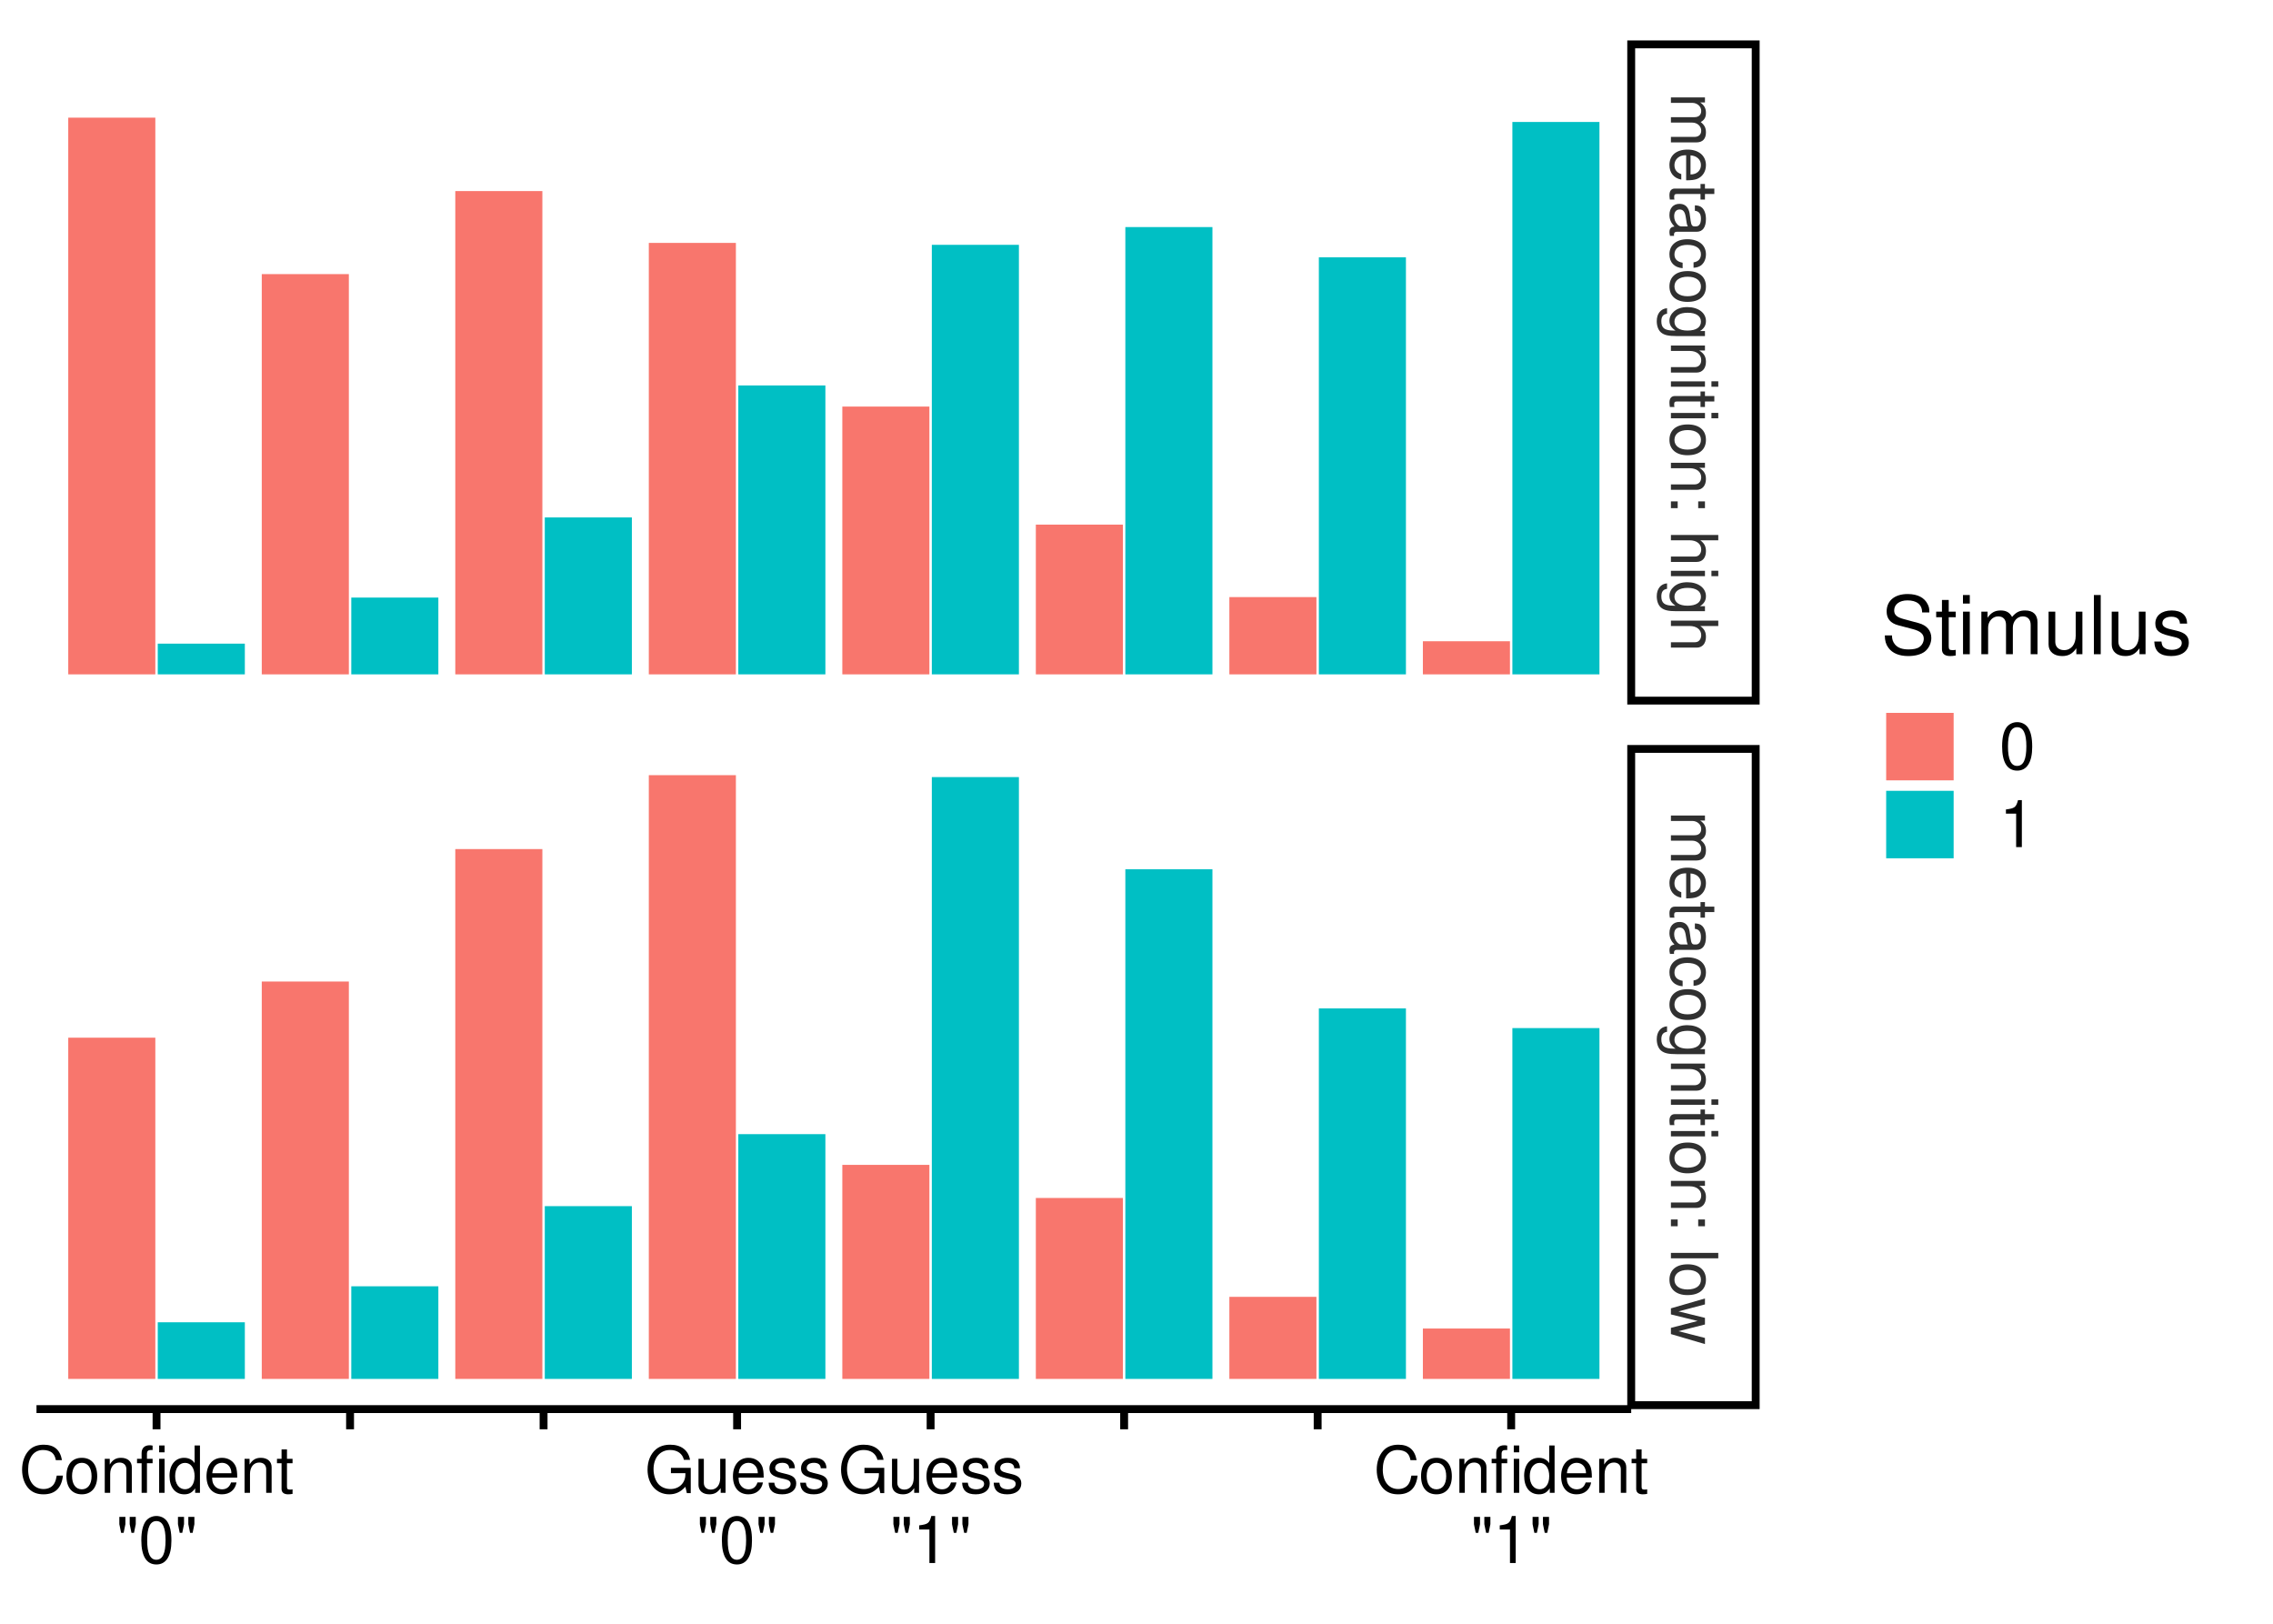
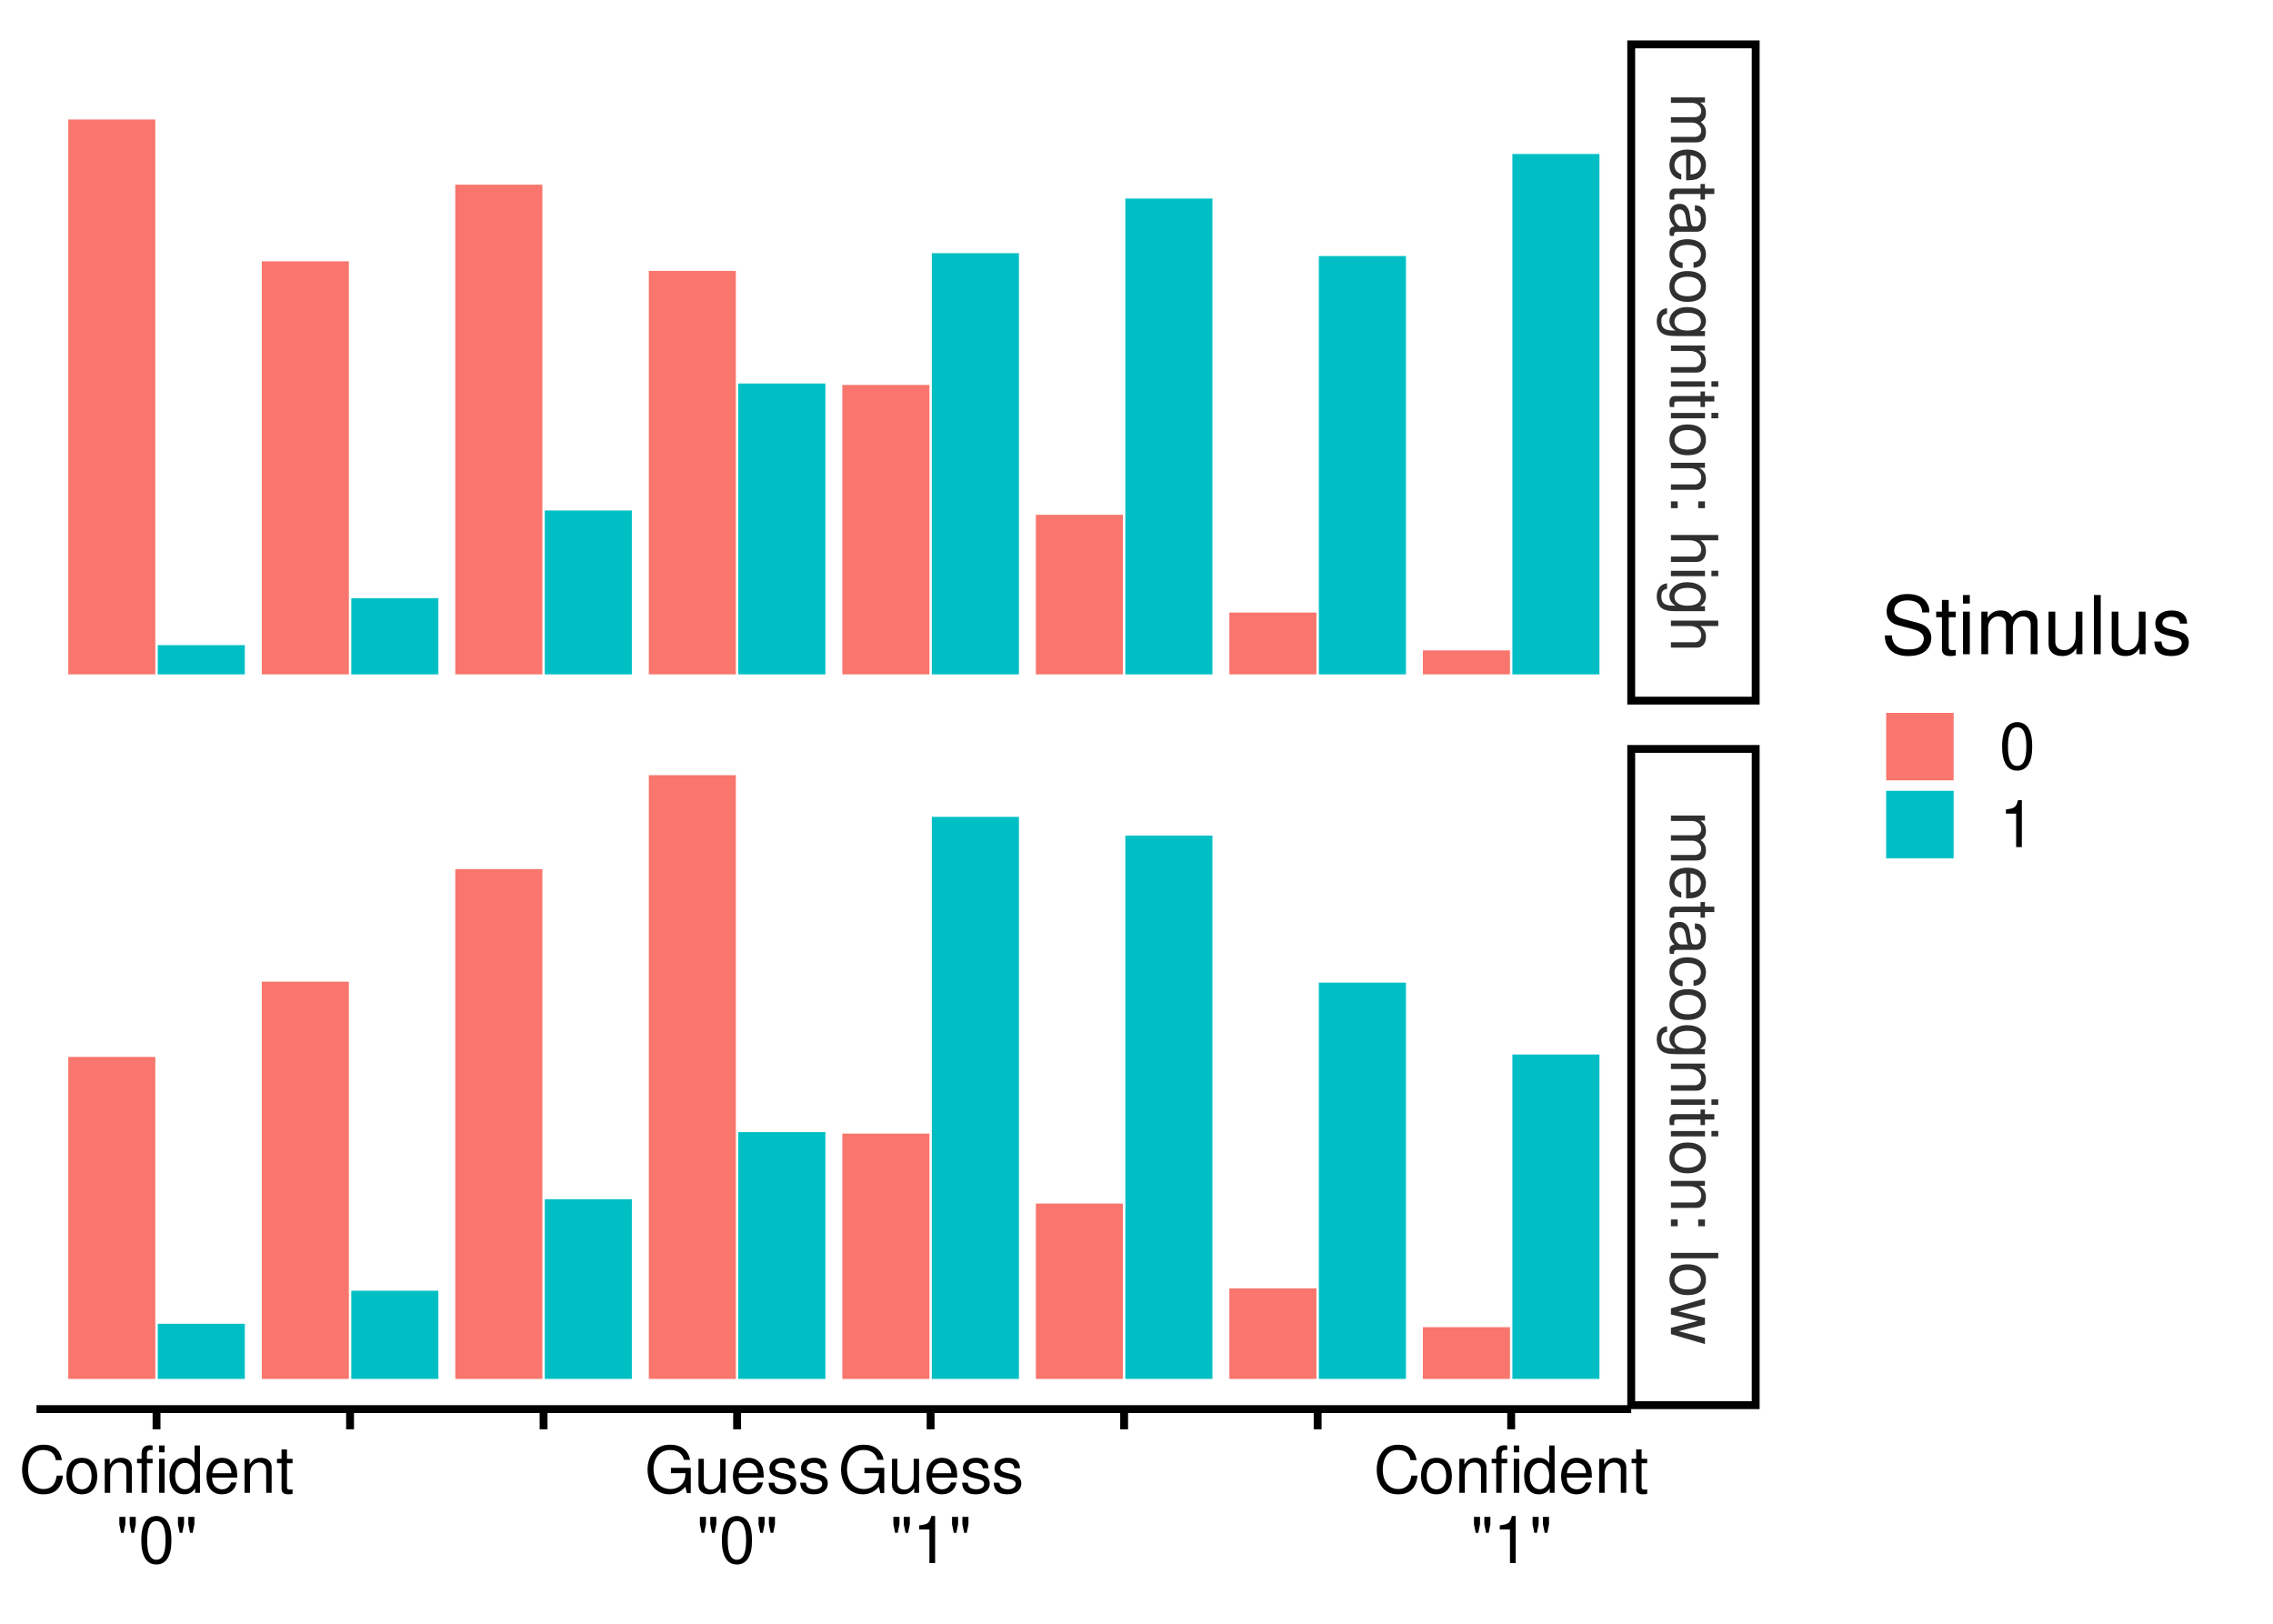
<svg xmlns="http://www.w3.org/2000/svg" xmlns:xlink="http://www.w3.org/1999/xlink" width="504pt" height="360pt" viewBox="0 0 504 360">
  <defs>
    <g>
      <g id="glyph-0-0">
        <path d="M 7.547 1.016 L 0 1.016 L 0 2.219 L 4.734 2.219 C 5.828 2.219 6.719 3.016 6.719 3.984 C 6.719 4.891 6.172 5.391 5.203 5.391 L 0 5.391 L 0 6.594 L 4.734 6.594 C 5.828 6.594 6.719 7.391 6.719 8.375 C 6.719 9.25 6.156 9.766 5.203 9.766 L 0 9.766 L 0 10.984 L 5.656 10.984 C 7.016 10.984 7.766 10.203 7.766 8.781 C 7.766 7.781 7.469 7.172 6.609 6.469 C 7.422 6.016 7.766 5.422 7.766 4.438 C 7.766 3.422 7.391 2.75 6.484 2.125 L 7.547 2.125 Z M 7.547 1.016 " />
      </g>
      <g id="glyph-0-1">
        <path d="M 3.375 7.391 C 4.531 7.391 5.219 7.297 5.781 7.094 C 7.016 6.594 7.766 5.453 7.766 4.031 C 7.766 1.938 6.172 0.578 3.672 0.578 C 1.188 0.578 -0.328 1.875 -0.328 4 C -0.328 5.734 0.641 6.922 2.297 7.234 L 2.297 6.016 C 1.297 5.688 0.781 5.016 0.781 4.047 C 0.781 3.281 1.125 2.641 1.75 2.234 C 2.188 1.938 2.625 1.844 3.375 1.828 Z M 4.344 1.859 C 5.75 1.953 6.656 2.812 6.656 4.016 C 6.656 5.25 5.703 6.094 4.344 6.094 Z M 4.344 1.859 " />
      </g>
      <g id="glyph-0-2">
        <path d="M 7.547 3.656 L 7.547 2.422 L 9.625 2.422 L 9.625 1.219 L 7.547 1.219 L 7.547 0.203 L 6.562 0.203 L 6.562 1.219 L 0.859 1.219 C 0.094 1.219 -0.328 1.75 -0.328 2.672 C -0.328 3 -0.297 3.25 -0.234 3.656 L 0.781 3.656 C 0.734 3.484 0.719 3.328 0.719 3.078 C 0.719 2.562 0.859 2.422 1.391 2.422 L 6.562 2.422 L 6.562 3.656 Z M 7.547 3.656 " />
      </g>
      <g id="glyph-0-3">
        <path d="M 0.703 7.703 C 0.672 7.578 0.672 7.516 0.672 7.453 C 0.672 7.031 0.891 6.797 1.266 6.797 L 5.703 6.797 C 7.047 6.797 7.766 5.812 7.766 3.969 C 7.766 2.859 7.453 1.969 6.891 1.453 C 6.5 1.109 6.062 0.969 5.312 0.938 L 5.312 2.141 C 6.234 2.25 6.656 2.797 6.656 3.922 C 6.656 5.016 6.25 5.609 5.531 5.609 L 5.219 5.609 C 4.703 5.594 4.516 5.328 4.375 4.344 C 4.156 2.656 4.109 2.391 3.922 1.938 C 3.547 1.047 2.875 0.609 1.906 0.609 C 0.531 0.609 -0.328 1.562 -0.328 3.078 C -0.328 4.031 0 4.797 0.781 5.641 C 0 5.734 -0.328 6.109 -0.328 6.891 C -0.328 7.141 -0.297 7.297 -0.203 7.703 Z M 2.375 5.609 C 1.969 5.609 1.734 5.484 1.391 5.125 C 0.953 4.641 0.719 4.047 0.719 3.344 C 0.719 2.406 1.172 1.859 1.938 1.859 C 2.719 1.859 3.125 2.375 3.312 3.672 C 3.484 4.953 3.547 5.203 3.734 5.609 Z M 2.375 5.609 " />
      </g>
      <g id="glyph-0-4">
        <path d="M 5.016 6.781 C 5.75 6.734 6.219 6.562 6.641 6.281 C 7.344 5.766 7.766 4.859 7.766 3.797 C 7.766 1.75 6.156 0.453 3.641 0.453 C 1.203 0.453 -0.328 1.75 -0.328 3.781 C -0.328 5.594 0.75 6.734 2.594 6.875 L 2.594 5.656 C 1.391 5.453 0.781 4.844 0.781 3.812 C 0.781 2.5 1.859 1.703 3.641 1.703 C 5.531 1.703 6.656 2.484 6.656 3.781 C 6.656 4.797 6.062 5.438 5.016 5.578 Z M 5.016 6.781 " />
      </g>
      <g id="glyph-0-5">
        <path d="M 7.766 3.922 C 7.766 1.781 6.25 0.516 3.719 0.516 C 1.172 0.516 -0.328 1.781 -0.328 3.938 C -0.328 6.062 1.188 7.344 3.656 7.344 C 6.281 7.344 7.766 6.109 7.766 3.922 Z M 6.656 3.938 C 6.656 5.281 5.547 6.094 3.672 6.094 C 1.891 6.094 0.781 5.266 0.781 3.938 C 0.781 2.594 1.891 1.766 3.719 1.766 C 5.547 1.766 6.656 2.594 6.656 3.938 Z M 6.656 3.938 " />
      </g>
      <g id="glyph-0-6">
        <path d="M 7.547 5.812 L 6.453 5.812 C 7.359 5.219 7.766 4.547 7.766 3.594 C 7.766 1.766 6.062 0.5 3.641 0.5 C 2.375 0.5 1.453 0.812 0.688 1.453 C 0.031 2.016 -0.328 2.734 -0.328 3.516 C -0.328 4.422 0.078 5.078 1.016 5.703 L 0.641 5.703 C -1.391 5.703 -2.125 5.141 -2.125 3.641 C -2.125 2.625 -1.734 2.094 -0.859 1.969 L -0.859 0.75 C -2.266 0.859 -3.141 1.969 -3.141 3.609 C -3.141 4.719 -2.781 5.641 -2.172 6.141 C -1.469 6.719 -0.531 6.922 1.234 6.922 L 7.547 6.922 Z M 6.656 3.719 C 6.656 4.984 5.594 5.703 3.672 5.703 C 1.844 5.703 0.781 4.969 0.781 3.719 C 0.781 2.484 1.859 1.75 3.719 1.75 C 5.562 1.75 6.656 2.484 6.656 3.719 Z M 6.656 3.719 " />
      </g>
      <g id="glyph-0-7">
        <path d="M 7.547 1.016 L 0 1.016 L 0 2.219 L 4.156 2.219 C 5.703 2.219 6.719 3.031 6.719 4.266 C 6.719 5.219 6.141 5.812 5.234 5.812 L 0 5.812 L 0 7.016 L 5.703 7.016 C 6.953 7.016 7.766 6.078 7.766 4.625 C 7.766 3.5 7.328 2.781 6.281 2.125 L 7.547 2.125 Z M 7.547 1.016 " />
      </g>
      <g id="glyph-0-8">
        <path d="M 7.547 2.156 L 7.547 0.969 L 0 0.969 L 0 2.156 Z M 10.5 2.156 L 10.5 0.953 L 8.984 0.953 L 8.984 2.156 Z M 10.5 2.156 " />
      </g>
      <g id="glyph-0-9">
        <path d="M 1.5 3.078 L 1.5 1.578 L 0 1.578 L 0 3.078 Z M 7.547 3.078 L 7.547 1.578 L 6.047 1.578 L 6.047 3.078 Z M 7.547 3.078 " />
      </g>
      <g id="glyph-0-10">
</g>
      <g id="glyph-0-11">
        <path d="M 10.5 1.016 L 0 1.016 L 0 2.203 L 4.156 2.203 C 5.703 2.203 6.719 3.016 6.719 4.25 C 6.719 4.656 6.594 5.031 6.375 5.312 C 6.125 5.656 5.766 5.812 5.234 5.812 L 0 5.812 L 0 7 L 5.703 7 C 6.969 7 7.766 6.094 7.766 4.625 C 7.766 3.562 7.438 2.906 6.516 2.203 L 10.5 2.203 Z M 10.5 1.016 " />
      </g>
      <g id="glyph-0-12">
        <path d="M 10.5 2.188 L 10.5 0.984 L 0 0.984 L 0 2.188 Z M 10.5 2.188 " />
      </g>
      <g id="glyph-0-13">
        <path d="M 0 7.984 L 7.547 10.203 L 7.547 8.844 L 1.672 7.344 L 7.547 5.859 L 7.547 4.391 L 1.672 2.953 L 7.547 1.406 L 7.547 0.094 L 0 2.281 L 0 3.625 L 5.922 5.078 L 0 6.609 Z M 0 7.984 " />
      </g>
      <g id="glyph-1-0">
        <path d="M 9.531 -7.25 C 9.125 -9.547 7.797 -10.672 5.484 -10.672 C 4.078 -10.672 2.938 -10.234 2.156 -9.359 C 1.203 -8.328 0.688 -6.828 0.688 -5.125 C 0.688 -3.406 1.219 -1.922 2.203 -0.891 C 3.031 -0.062 4.062 0.328 5.438 0.328 C 8 0.328 9.438 -1.047 9.75 -3.828 L 8.375 -3.828 C 8.25 -3.109 8.109 -2.625 7.891 -2.203 C 7.469 -1.344 6.562 -0.844 5.453 -0.844 C 3.359 -0.844 2.031 -2.516 2.031 -5.141 C 2.031 -7.844 3.281 -9.5 5.328 -9.5 C 6.188 -9.5 6.969 -9.25 7.406 -8.828 C 7.797 -8.469 8.016 -8.031 8.172 -7.25 Z M 9.531 -7.25 " />
      </g>
      <g id="glyph-1-1">
        <path d="M 3.922 -7.766 C 1.781 -7.766 0.516 -6.25 0.516 -3.719 C 0.516 -1.172 1.781 0.328 3.938 0.328 C 6.062 0.328 7.344 -1.188 7.344 -3.656 C 7.344 -6.281 6.109 -7.766 3.922 -7.766 Z M 3.938 -6.656 C 5.281 -6.656 6.094 -5.547 6.094 -3.672 C 6.094 -1.891 5.266 -0.781 3.938 -0.781 C 2.594 -0.781 1.766 -1.891 1.766 -3.719 C 1.766 -5.547 2.594 -6.656 3.938 -6.656 Z M 3.938 -6.656 " />
      </g>
      <g id="glyph-1-2">
        <path d="M 1.016 -7.547 L 1.016 0 L 2.219 0 L 2.219 -4.156 C 2.219 -5.703 3.031 -6.719 4.266 -6.719 C 5.219 -6.719 5.812 -6.141 5.812 -5.234 L 5.812 0 L 7.016 0 L 7.016 -5.703 C 7.016 -6.953 6.078 -7.766 4.625 -7.766 C 3.5 -7.766 2.781 -7.328 2.125 -6.281 L 2.125 -7.547 Z M 1.016 -7.547 " />
      </g>
      <g id="glyph-1-3">
        <path d="M 3.625 -7.547 L 2.375 -7.547 L 2.375 -8.734 C 2.375 -9.234 2.656 -9.5 3.219 -9.5 C 3.312 -9.5 3.359 -9.5 3.625 -9.484 L 3.625 -10.469 C 3.359 -10.531 3.203 -10.547 2.953 -10.547 C 1.844 -10.547 1.188 -9.906 1.188 -8.828 L 1.188 -7.547 L 0.172 -7.547 L 0.172 -6.562 L 1.188 -6.562 L 1.188 0 L 2.375 0 L 2.375 -6.562 L 3.625 -6.562 Z M 6.281 -7.547 L 5.078 -7.547 L 5.078 0 L 6.281 0 Z M 6.281 -10.5 L 5.078 -10.5 L 5.078 -8.984 L 6.281 -8.984 Z M 6.281 -10.5 " />
      </g>
      <g id="glyph-1-4">
        <path d="M 7.125 -10.5 L 5.938 -10.5 L 5.938 -6.594 C 5.438 -7.359 4.625 -7.766 3.609 -7.766 C 1.656 -7.766 0.375 -6.188 0.375 -3.781 C 0.375 -1.234 1.609 0.328 3.656 0.328 C 4.703 0.328 5.422 -0.062 6.062 -1 L 6.062 0 L 7.125 0 Z M 3.812 -6.641 C 5.109 -6.641 5.938 -5.5 5.938 -3.688 C 5.938 -1.938 5.094 -0.797 3.828 -0.797 C 2.5 -0.797 1.625 -1.953 1.625 -3.719 C 1.625 -5.469 2.5 -6.641 3.812 -6.641 Z M 3.812 -6.641 " />
      </g>
      <g id="glyph-1-5">
        <path d="M 7.391 -3.375 C 7.391 -4.531 7.297 -5.219 7.094 -5.781 C 6.594 -7.016 5.453 -7.766 4.031 -7.766 C 1.938 -7.766 0.578 -6.172 0.578 -3.672 C 0.578 -1.188 1.875 0.328 4 0.328 C 5.734 0.328 6.922 -0.641 7.234 -2.297 L 6.016 -2.297 C 5.688 -1.297 5.016 -0.781 4.047 -0.781 C 3.281 -0.781 2.641 -1.125 2.234 -1.75 C 1.938 -2.188 1.844 -2.625 1.828 -3.375 Z M 1.859 -4.344 C 1.953 -5.75 2.812 -6.656 4.016 -6.656 C 5.25 -6.656 6.094 -5.703 6.094 -4.344 Z M 1.859 -4.344 " />
      </g>
      <g id="glyph-1-6">
        <path d="M 3.656 -7.547 L 2.422 -7.547 L 2.422 -9.625 L 1.219 -9.625 L 1.219 -7.547 L 0.203 -7.547 L 0.203 -6.562 L 1.219 -6.562 L 1.219 -0.859 C 1.219 -0.094 1.75 0.328 2.672 0.328 C 3 0.328 3.25 0.297 3.656 0.234 L 3.656 -0.781 C 3.484 -0.734 3.328 -0.719 3.078 -0.719 C 2.562 -0.719 2.422 -0.859 2.422 -1.391 L 2.422 -6.562 L 3.656 -6.562 Z M 3.656 -7.547 " />
      </g>
      <g id="glyph-1-7">
        <path d="M 0.75 -10.219 L 0.75 -8.609 L 1.141 -6.688 L 1.703 -6.688 L 2.094 -8.609 L 2.094 -10.219 Z M 3.047 -10.219 L 3.047 -8.609 L 3.438 -6.688 L 4 -6.688 L 4.391 -8.609 L 4.391 -10.219 Z M 3.047 -10.219 " />
      </g>
      <g id="glyph-1-8">
        <path d="M 3.969 -10.422 C 3.016 -10.422 2.141 -9.984 1.609 -9.281 C 0.953 -8.359 0.625 -6.969 0.625 -5.047 C 0.625 -1.531 1.766 0.328 3.969 0.328 C 6.125 0.328 7.297 -1.531 7.297 -4.953 C 7.297 -6.969 6.984 -8.328 6.312 -9.281 C 5.781 -10 4.922 -10.422 3.969 -10.422 Z M 3.969 -9.297 C 5.328 -9.297 6 -7.891 6 -5.078 C 6 -2.109 5.344 -0.719 3.938 -0.719 C 2.594 -0.719 1.922 -2.156 1.922 -5.031 C 1.922 -7.891 2.594 -9.297 3.969 -9.297 Z M 3.969 -9.297 " />
      </g>
      <g id="glyph-1-9">
        <path d="M 10.219 -5.547 L 5.828 -5.547 L 5.828 -4.359 L 9.031 -4.359 L 9.031 -4.078 C 9.031 -2.203 7.656 -0.844 5.734 -0.844 C 4.672 -0.844 3.703 -1.234 3.078 -1.922 C 2.391 -2.672 1.969 -3.922 1.969 -5.219 C 1.969 -7.797 3.438 -9.5 5.656 -9.5 C 7.266 -9.5 8.406 -8.672 8.703 -7.312 L 10.062 -7.312 C 9.703 -9.453 8.078 -10.672 5.672 -10.672 C 4.391 -10.672 3.359 -10.344 2.531 -9.672 C 1.312 -8.656 0.641 -7.031 0.641 -5.141 C 0.641 -1.922 2.609 0.328 5.453 0.328 C 6.875 0.328 8 -0.203 9.031 -1.344 L 9.359 0.062 L 10.219 0.062 Z M 10.219 -5.547 " />
      </g>
      <g id="glyph-1-10">
        <path d="M 6.938 0 L 6.938 -7.547 L 5.75 -7.547 L 5.75 -3.266 C 5.75 -1.734 4.938 -0.719 3.688 -0.719 C 2.734 -0.719 2.125 -1.297 2.125 -2.203 L 2.125 -7.547 L 0.938 -7.547 L 0.938 -1.734 C 0.938 -0.469 1.875 0.328 3.344 0.328 C 4.453 0.328 5.156 -0.062 5.859 -1.047 L 5.859 0 Z M 6.938 0 " />
      </g>
      <g id="glyph-1-11">
        <path d="M 6.312 -5.453 C 6.297 -6.922 5.312 -7.766 3.578 -7.766 C 1.812 -7.766 0.672 -6.859 0.672 -5.453 C 0.672 -4.281 1.281 -3.719 3.062 -3.281 L 4.188 -3.016 C 5.031 -2.812 5.359 -2.5 5.359 -1.969 C 5.359 -1.25 4.656 -0.781 3.594 -0.781 C 2.953 -0.781 2.406 -0.969 2.109 -1.281 C 1.922 -1.5 1.828 -1.719 1.75 -2.25 L 0.484 -2.25 C 0.547 -0.5 1.531 0.328 3.5 0.328 C 5.406 0.328 6.609 -0.609 6.609 -2.062 C 6.609 -3.188 5.984 -3.797 4.484 -4.156 L 3.328 -4.438 C 2.344 -4.672 1.938 -4.984 1.938 -5.516 C 1.938 -6.219 2.547 -6.656 3.531 -6.656 C 4.5 -6.656 5.016 -6.234 5.047 -5.453 Z M 6.312 -5.453 " />
      </g>
      <g id="glyph-1-12">
        <path d="M 3.734 -7.422 L 3.734 0 L 5 0 L 5 -10.422 L 4.156 -10.422 C 3.719 -8.812 3.422 -8.594 1.469 -8.344 L 1.469 -7.422 Z M 3.734 -7.422 " />
      </g>
      <g id="glyph-2-0">
        <path d="M 10.734 -9.266 C 10.734 -10.172 10.672 -10.422 10.391 -11.031 C 9.672 -12.547 8.141 -13.344 5.922 -13.344 C 3.047 -13.344 1.266 -11.859 1.266 -9.484 C 1.266 -7.891 2.109 -6.875 3.828 -6.422 L 7.094 -5.562 C 8.766 -5.125 9.5 -4.469 9.5 -3.438 C 9.5 -2.734 9.125 -2.016 8.562 -1.625 C 8.047 -1.234 7.219 -1.062 6.156 -1.062 C 4.719 -1.062 3.766 -1.406 3.125 -2.156 C 2.641 -2.734 2.438 -3.359 2.453 -4.172 L 0.859 -4.172 C 0.875 -2.969 1.109 -2.172 1.641 -1.453 C 2.531 -0.219 4.047 0.406 6.047 0.406 C 7.609 0.406 8.891 0.047 9.734 -0.594 C 10.625 -1.297 11.172 -2.469 11.172 -3.594 C 11.172 -5.219 10.172 -6.406 8.391 -6.891 L 5.094 -7.781 C 3.516 -8.203 2.938 -8.719 2.938 -9.719 C 2.938 -11.047 4.109 -11.938 5.875 -11.938 C 7.953 -11.938 9.125 -11 9.141 -9.266 Z M 10.734 -9.266 " />
      </g>
      <g id="glyph-2-1">
        <path d="M 4.578 -9.438 L 3.031 -9.438 L 3.031 -12.031 L 1.531 -12.031 L 1.531 -9.438 L 0.25 -9.438 L 0.25 -8.203 L 1.531 -8.203 L 1.531 -1.078 C 1.531 -0.109 2.172 0.406 3.344 0.406 C 3.75 0.406 4.062 0.375 4.578 0.281 L 4.578 -0.969 C 4.359 -0.922 4.156 -0.906 3.859 -0.906 C 3.203 -0.906 3.031 -1.078 3.031 -1.75 L 3.031 -8.203 L 4.578 -8.203 Z M 4.578 -9.438 " />
      </g>
      <g id="glyph-2-2">
        <path d="M 2.703 -9.438 L 1.203 -9.438 L 1.203 0 L 2.703 0 Z M 2.703 -13.125 L 1.188 -13.125 L 1.188 -11.234 L 2.703 -11.234 Z M 2.703 -13.125 " />
      </g>
      <g id="glyph-2-3">
        <path d="M 1.266 -9.438 L 1.266 0 L 2.766 0 L 2.766 -5.922 C 2.766 -7.297 3.766 -8.391 4.984 -8.391 C 6.109 -8.391 6.734 -7.703 6.734 -6.5 L 6.734 0 L 8.25 0 L 8.25 -5.922 C 8.25 -7.297 9.234 -8.391 10.453 -8.391 C 11.562 -8.391 12.203 -7.688 12.203 -6.5 L 12.203 0 L 13.719 0 L 13.719 -7.078 C 13.719 -8.766 12.75 -9.703 10.984 -9.703 C 9.719 -9.703 8.969 -9.328 8.078 -8.266 C 7.531 -9.266 6.766 -9.703 5.547 -9.703 C 4.281 -9.703 3.438 -9.234 2.641 -8.094 L 2.641 -9.438 Z M 1.266 -9.438 " />
      </g>
      <g id="glyph-2-4">
        <path d="M 8.672 0 L 8.672 -9.438 L 7.188 -9.438 L 7.188 -4.094 C 7.188 -2.156 6.172 -0.906 4.609 -0.906 C 3.422 -0.906 2.656 -1.625 2.656 -2.75 L 2.656 -9.438 L 1.172 -9.438 L 1.172 -2.156 C 1.172 -0.594 2.344 0.406 4.172 0.406 C 5.562 0.406 6.438 -0.078 7.328 -1.312 L 7.328 0 Z M 8.672 0 " />
      </g>
      <g id="glyph-2-5">
        <path d="M 2.734 -13.125 L 1.219 -13.125 L 1.219 0 L 2.734 0 Z M 2.734 -13.125 " />
      </g>
      <g id="glyph-2-6">
        <path d="M 7.891 -6.797 C 7.859 -8.656 6.641 -9.703 4.469 -9.703 C 2.266 -9.703 0.844 -8.562 0.844 -6.828 C 0.844 -5.344 1.609 -4.641 3.828 -4.109 L 5.234 -3.766 C 6.281 -3.516 6.703 -3.125 6.703 -2.469 C 6.703 -1.562 5.812 -0.969 4.5 -0.969 C 3.688 -0.969 3 -1.203 2.625 -1.609 C 2.391 -1.875 2.281 -2.141 2.203 -2.812 L 0.609 -2.812 C 0.688 -0.625 1.906 0.406 4.375 0.406 C 6.75 0.406 8.266 -0.75 8.266 -2.578 C 8.266 -3.984 7.469 -4.75 5.594 -5.203 L 4.156 -5.547 C 2.938 -5.828 2.406 -6.234 2.406 -6.891 C 2.406 -7.781 3.188 -8.312 4.406 -8.312 C 5.609 -8.312 6.266 -7.797 6.297 -6.797 Z M 7.891 -6.797 " />
      </g>
    </g>
    <clipPath id="clip-0">
      <path clip-rule="nonzero" d="M 360.82 8.965 L 390.168 8.965 L 390.168 156.203 L 360.82 156.203 Z M 360.82 8.965 " />
    </clipPath>
    <clipPath id="clip-1">
      <path clip-rule="nonzero" d="M 360.82 165.172 L 390.168 165.172 L 390.168 312.41 L 360.82 312.41 Z M 360.82 165.172 " />
    </clipPath>
  </defs>
-   <path fill-rule="nonzero" fill="rgb(97.255%, 46.275%, 42.745%)" fill-opacity="1" d="M 15.133 149.512 L 34.441 149.512 L 34.441 26.086 L 15.133 26.086 Z M 15.133 149.512 " />
-   <path fill-rule="nonzero" fill="rgb(97.255%, 46.275%, 42.745%)" fill-opacity="1" d="M 58.043 149.512 L 77.352 149.512 L 77.352 60.773 L 58.043 60.773 Z M 58.043 149.512 " />
-   <path fill-rule="nonzero" fill="rgb(97.255%, 46.275%, 42.745%)" fill-opacity="1" d="M 100.953 149.512 L 120.262 149.512 L 120.262 42.363 L 100.953 42.363 Z M 100.953 149.512 " />
-   <path fill-rule="nonzero" fill="rgb(97.255%, 46.275%, 42.745%)" fill-opacity="1" d="M 143.863 149.512 L 163.172 149.512 L 163.172 53.855 L 143.863 53.855 Z M 143.863 149.512 " />
-   <path fill-rule="nonzero" fill="rgb(97.255%, 46.275%, 42.745%)" fill-opacity="1" d="M 186.77 149.512 L 206.078 149.512 L 206.078 90.141 L 186.77 90.141 Z M 186.77 149.512 " />
-   <path fill-rule="nonzero" fill="rgb(97.255%, 46.275%, 42.745%)" fill-opacity="1" d="M 229.68 149.512 L 248.988 149.512 L 248.988 116.312 L 229.68 116.312 Z M 229.68 149.512 " />
-   <path fill-rule="nonzero" fill="rgb(97.255%, 46.275%, 42.745%)" fill-opacity="1" d="M 272.59 149.512 L 291.898 149.512 L 291.898 132.383 L 272.59 132.383 Z M 272.59 149.512 " />
-   <path fill-rule="nonzero" fill="rgb(97.255%, 46.275%, 42.745%)" fill-opacity="1" d="M 315.5 149.512 L 334.809 149.512 L 334.809 142.172 L 315.5 142.172 Z M 315.5 149.512 " />
-   <path fill-rule="nonzero" fill="rgb(0%, 74.902%, 76.863%)" fill-opacity="1" d="M 34.98 149.512 L 54.289 149.512 L 54.289 142.703 L 34.98 142.703 Z M 34.98 149.512 " />
-   <path fill-rule="nonzero" fill="rgb(0%, 74.902%, 76.863%)" fill-opacity="1" d="M 77.891 149.512 L 97.199 149.512 L 97.199 132.488 L 77.891 132.488 Z M 77.891 149.512 " />
-   <path fill-rule="nonzero" fill="rgb(0%, 74.902%, 76.863%)" fill-opacity="1" d="M 120.797 149.512 L 140.105 149.512 L 140.105 114.719 L 120.797 114.719 Z M 120.797 149.512 " />
-   <path fill-rule="nonzero" fill="rgb(0%, 74.902%, 76.863%)" fill-opacity="1" d="M 163.707 149.512 L 183.016 149.512 L 183.016 85.457 L 163.707 85.457 Z M 163.707 149.512 " />
-   <path fill-rule="nonzero" fill="rgb(0%, 74.902%, 76.863%)" fill-opacity="1" d="M 206.617 149.512 L 225.926 149.512 L 225.926 54.281 L 206.617 54.281 Z M 206.617 149.512 " />
-   <path fill-rule="nonzero" fill="rgb(0%, 74.902%, 76.863%)" fill-opacity="1" d="M 249.527 149.512 L 268.836 149.512 L 268.836 50.344 L 249.527 50.344 Z M 249.527 149.512 " />
-   <path fill-rule="nonzero" fill="rgb(0%, 74.902%, 76.863%)" fill-opacity="1" d="M 292.434 149.512 L 311.742 149.512 L 311.742 57.047 L 292.434 57.047 Z M 292.434 149.512 " />
-   <path fill-rule="nonzero" fill="rgb(0%, 74.902%, 76.863%)" fill-opacity="1" d="M 335.344 149.512 L 354.652 149.512 L 354.652 27.043 L 335.344 27.043 Z M 335.344 149.512 " />
-   <path fill-rule="nonzero" fill="rgb(97.255%, 46.275%, 42.745%)" fill-opacity="1" d="M 15.133 305.719 L 34.441 305.719 L 34.441 230.066 L 15.133 230.066 Z M 15.133 305.719 " />
-   <path fill-rule="nonzero" fill="rgb(97.255%, 46.275%, 42.745%)" fill-opacity="1" d="M 58.043 305.719 L 77.352 305.719 L 77.352 217.617 L 58.043 217.617 Z M 58.043 305.719 " />
-   <path fill-rule="nonzero" fill="rgb(97.255%, 46.275%, 42.745%)" fill-opacity="1" d="M 100.953 305.719 L 120.262 305.719 L 120.262 188.25 L 100.953 188.25 Z M 100.953 305.719 " />
+   <path fill-rule="nonzero" fill="rgb(97.255%, 46.275%, 42.745%)" fill-opacity="1" d="M 15.133 149.512 L 34.441 149.512 L 34.441 26.492 L 15.133 26.492 Z M 15.133 149.512 " />
+   <path fill-rule="nonzero" fill="rgb(97.255%, 46.275%, 42.745%)" fill-opacity="1" d="M 58.043 149.512 L 77.352 149.512 L 77.352 57.938 L 58.043 57.938 Z M 58.043 149.512 " />
+   <path fill-rule="nonzero" fill="rgb(97.255%, 46.275%, 42.745%)" fill-opacity="1" d="M 100.953 149.512 L 120.262 149.512 L 120.262 40.941 L 100.953 40.941 Z M 100.953 149.512 " />
+   <path fill-rule="nonzero" fill="rgb(97.255%, 46.275%, 42.745%)" fill-opacity="1" d="M 143.863 149.512 L 163.172 149.512 L 163.172 60.062 L 143.863 60.062 Z M 143.863 149.512 " />
+   <path fill-rule="nonzero" fill="rgb(97.255%, 46.275%, 42.745%)" fill-opacity="1" d="M 186.77 149.512 L 206.078 149.512 L 206.078 85.348 L 186.77 85.348 Z M 186.77 149.512 " />
+   <path fill-rule="nonzero" fill="rgb(97.255%, 46.275%, 42.745%)" fill-opacity="1" d="M 229.68 149.512 L 248.988 149.512 L 248.988 114.137 L 229.68 114.137 Z M 229.68 149.512 " />
+   <path fill-rule="nonzero" fill="rgb(97.255%, 46.275%, 42.745%)" fill-opacity="1" d="M 272.59 149.512 L 291.898 149.512 L 291.898 135.809 L 272.59 135.809 Z M 272.59 149.512 " />
+   <path fill-rule="nonzero" fill="rgb(97.255%, 46.275%, 42.745%)" fill-opacity="1" d="M 315.5 149.512 L 334.809 149.512 L 334.809 144.199 L 315.5 144.199 Z M 315.5 149.512 " />
+   <path fill-rule="nonzero" fill="rgb(0%, 74.902%, 76.863%)" fill-opacity="1" d="M 34.98 149.512 L 54.289 149.512 L 54.289 143.031 L 34.98 143.031 Z M 34.98 149.512 " />
+   <path fill-rule="nonzero" fill="rgb(0%, 74.902%, 76.863%)" fill-opacity="1" d="M 77.891 149.512 L 97.199 149.512 L 97.199 132.621 L 77.891 132.621 Z M 77.891 149.512 " />
+   <path fill-rule="nonzero" fill="rgb(0%, 74.902%, 76.863%)" fill-opacity="1" d="M 120.797 149.512 L 140.105 149.512 L 140.105 113.18 L 120.797 113.18 Z M 120.797 149.512 " />
+   <path fill-rule="nonzero" fill="rgb(0%, 74.902%, 76.863%)" fill-opacity="1" d="M 163.707 149.512 L 183.016 149.512 L 183.016 85.027 L 163.707 85.027 Z M 163.707 149.512 " />
+   <path fill-rule="nonzero" fill="rgb(0%, 74.902%, 76.863%)" fill-opacity="1" d="M 206.617 149.512 L 225.926 149.512 L 225.926 56.133 L 206.617 56.133 Z M 206.617 149.512 " />
+   <path fill-rule="nonzero" fill="rgb(0%, 74.902%, 76.863%)" fill-opacity="1" d="M 249.527 149.512 L 268.836 149.512 L 268.836 44.023 L 249.527 44.023 Z M 249.527 149.512 " />
+   <path fill-rule="nonzero" fill="rgb(0%, 74.902%, 76.863%)" fill-opacity="1" d="M 292.434 149.512 L 311.742 149.512 L 311.742 56.77 L 292.434 56.77 Z M 292.434 149.512 " />
+   <path fill-rule="nonzero" fill="rgb(0%, 74.902%, 76.863%)" fill-opacity="1" d="M 335.344 149.512 L 354.652 149.512 L 354.652 34.141 L 335.344 34.141 Z M 335.344 149.512 " />
+   <path fill-rule="nonzero" fill="rgb(97.255%, 46.275%, 42.745%)" fill-opacity="1" d="M 15.133 305.719 L 34.441 305.719 L 34.441 234.328 L 15.133 234.328 Z M 15.133 305.719 " />
+   <path fill-rule="nonzero" fill="rgb(97.255%, 46.275%, 42.745%)" fill-opacity="1" d="M 58.043 305.719 L 77.352 305.719 L 77.352 217.652 L 58.043 217.652 Z M 58.043 305.719 " />
+   <path fill-rule="nonzero" fill="rgb(97.255%, 46.275%, 42.745%)" fill-opacity="1" d="M 100.953 305.719 L 120.262 305.719 L 120.262 192.688 L 100.953 192.688 Z M 100.953 305.719 " />
  <path fill-rule="nonzero" fill="rgb(97.255%, 46.275%, 42.745%)" fill-opacity="1" d="M 143.863 305.719 L 163.172 305.719 L 163.172 171.863 L 143.863 171.863 Z M 143.863 305.719 " />
-   <path fill-rule="nonzero" fill="rgb(97.255%, 46.275%, 42.745%)" fill-opacity="1" d="M 186.77 305.719 L 206.078 305.719 L 206.078 258.262 L 186.77 258.262 Z M 186.77 305.719 " />
-   <path fill-rule="nonzero" fill="rgb(97.255%, 46.275%, 42.745%)" fill-opacity="1" d="M 229.68 305.719 L 248.988 305.719 L 248.988 265.605 L 229.68 265.605 Z M 229.68 305.719 " />
-   <path fill-rule="nonzero" fill="rgb(97.255%, 46.275%, 42.745%)" fill-opacity="1" d="M 272.59 305.719 L 291.898 305.719 L 291.898 287.523 L 272.59 287.523 Z M 272.59 305.719 " />
-   <path fill-rule="nonzero" fill="rgb(97.255%, 46.275%, 42.745%)" fill-opacity="1" d="M 315.5 305.719 L 334.809 305.719 L 334.809 294.547 L 315.5 294.547 Z M 315.5 305.719 " />
-   <path fill-rule="nonzero" fill="rgb(0%, 74.902%, 76.863%)" fill-opacity="1" d="M 34.98 305.719 L 54.289 305.719 L 54.289 293.164 L 34.98 293.164 Z M 34.98 305.719 " />
-   <path fill-rule="nonzero" fill="rgb(0%, 74.902%, 76.863%)" fill-opacity="1" d="M 77.891 305.719 L 97.199 305.719 L 97.199 285.184 L 77.891 285.184 Z M 77.891 305.719 " />
-   <path fill-rule="nonzero" fill="rgb(0%, 74.902%, 76.863%)" fill-opacity="1" d="M 120.797 305.719 L 140.105 305.719 L 140.105 267.414 L 120.797 267.414 Z M 120.797 305.719 " />
-   <path fill-rule="nonzero" fill="rgb(0%, 74.902%, 76.863%)" fill-opacity="1" d="M 163.707 305.719 L 183.016 305.719 L 183.016 251.453 L 163.707 251.453 Z M 163.707 305.719 " />
-   <path fill-rule="nonzero" fill="rgb(0%, 74.902%, 76.863%)" fill-opacity="1" d="M 206.617 305.719 L 225.926 305.719 L 225.926 172.289 L 206.617 172.289 Z M 206.617 305.719 " />
-   <path fill-rule="nonzero" fill="rgb(0%, 74.902%, 76.863%)" fill-opacity="1" d="M 249.527 305.719 L 268.836 305.719 L 268.836 192.719 L 249.527 192.719 Z M 249.527 305.719 " />
-   <path fill-rule="nonzero" fill="rgb(0%, 74.902%, 76.863%)" fill-opacity="1" d="M 292.434 305.719 L 311.742 305.719 L 311.742 223.574 L 292.434 223.574 Z M 292.434 305.719 " />
-   <path fill-rule="nonzero" fill="rgb(0%, 74.902%, 76.863%)" fill-opacity="1" d="M 335.344 305.719 L 354.652 305.719 L 354.652 227.938 L 335.344 227.938 Z M 335.344 305.719 " />
+   <path fill-rule="nonzero" fill="rgb(97.255%, 46.275%, 42.745%)" fill-opacity="1" d="M 186.77 305.719 L 206.078 305.719 L 206.078 251.328 L 186.77 251.328 Z M 186.77 305.719 " />
+   <path fill-rule="nonzero" fill="rgb(97.255%, 46.275%, 42.745%)" fill-opacity="1" d="M 229.68 305.719 L 248.988 305.719 L 248.988 266.836 L 229.68 266.836 Z M 229.68 305.719 " />
+   <path fill-rule="nonzero" fill="rgb(97.255%, 46.275%, 42.745%)" fill-opacity="1" d="M 272.59 305.719 L 291.898 305.719 L 291.898 285.641 L 272.59 285.641 Z M 272.59 305.719 " />
+   <path fill-rule="nonzero" fill="rgb(97.255%, 46.275%, 42.745%)" fill-opacity="1" d="M 315.5 305.719 L 334.809 305.719 L 334.809 294.246 L 315.5 294.246 Z M 315.5 305.719 " />
+   <path fill-rule="nonzero" fill="rgb(0%, 74.902%, 76.863%)" fill-opacity="1" d="M 34.98 305.719 L 54.289 305.719 L 54.289 293.5 L 34.98 293.5 Z M 34.98 305.719 " />
+   <path fill-rule="nonzero" fill="rgb(0%, 74.902%, 76.863%)" fill-opacity="1" d="M 77.891 305.719 L 97.199 305.719 L 97.199 286.172 L 77.891 286.172 Z M 77.891 305.719 " />
+   <path fill-rule="nonzero" fill="rgb(0%, 74.902%, 76.863%)" fill-opacity="1" d="M 120.797 305.719 L 140.105 305.719 L 140.105 265.883 L 120.797 265.883 Z M 120.797 305.719 " />
+   <path fill-rule="nonzero" fill="rgb(0%, 74.902%, 76.863%)" fill-opacity="1" d="M 163.707 305.719 L 183.016 305.719 L 183.016 251.008 L 163.707 251.008 Z M 163.707 305.719 " />
+   <path fill-rule="nonzero" fill="rgb(0%, 74.902%, 76.863%)" fill-opacity="1" d="M 206.617 305.719 L 225.926 305.719 L 225.926 181.105 L 206.617 181.105 Z M 206.617 305.719 " />
+   <path fill-rule="nonzero" fill="rgb(0%, 74.902%, 76.863%)" fill-opacity="1" d="M 249.527 305.719 L 268.836 305.719 L 268.836 185.25 L 249.527 185.25 Z M 249.527 305.719 " />
+   <path fill-rule="nonzero" fill="rgb(0%, 74.902%, 76.863%)" fill-opacity="1" d="M 292.434 305.719 L 311.742 305.719 L 311.742 217.863 L 292.434 217.863 Z M 292.434 305.719 " />
+   <path fill-rule="nonzero" fill="rgb(0%, 74.902%, 76.863%)" fill-opacity="1" d="M 335.344 305.719 L 354.652 305.719 L 354.652 233.797 L 335.344 233.797 Z M 335.344 305.719 " />
  <g clip-path="url(#clip-0)">
    <path fill="none" stroke-width="3.492" stroke-linecap="round" stroke-linejoin="round" stroke="rgb(0%, 0%, 0%)" stroke-opacity="1" stroke-miterlimit="10" d="M 360.82 156.207 L 390.168 156.207 L 390.168 8.969 L 360.82 8.969 Z M 360.82 156.207 " />
  </g>
  <g fill="rgb(10.196%, 10.196%, 10.196%)" fill-opacity="0.902">
    <use xlink:href="#glyph-0-0" x="370.499" y="20.586" />
    <use xlink:href="#glyph-0-1" x="370.499" y="32.586" />
    <use xlink:href="#glyph-0-2" x="370.499" y="40.586" />
    <use xlink:href="#glyph-0-3" x="370.499" y="44.586" />
    <use xlink:href="#glyph-0-4" x="370.499" y="52.586" />
    <use xlink:href="#glyph-0-5" x="370.499" y="59.586" />
    <use xlink:href="#glyph-0-6" x="370.499" y="67.586" />
    <use xlink:href="#glyph-0-7" x="370.499" y="75.586" />
    <use xlink:href="#glyph-0-8" x="370.499" y="83.586" />
    <use xlink:href="#glyph-0-2" x="370.499" y="86.586" />
    <use xlink:href="#glyph-0-8" x="370.499" y="90.586" />
    <use xlink:href="#glyph-0-5" x="370.499" y="93.586" />
    <use xlink:href="#glyph-0-7" x="370.499" y="101.586" />
    <use xlink:href="#glyph-0-9" x="370.499" y="109.586" />
    <use xlink:href="#glyph-0-10" x="370.499" y="113.586" />
    <use xlink:href="#glyph-0-11" x="370.499" y="117.586" />
    <use xlink:href="#glyph-0-8" x="370.499" y="125.586" />
    <use xlink:href="#glyph-0-6" x="370.499" y="128.586" />
    <use xlink:href="#glyph-0-11" x="370.499" y="136.586" />
  </g>
  <g clip-path="url(#clip-1)">
    <path fill="none" stroke-width="3.492" stroke-linecap="round" stroke-linejoin="round" stroke="rgb(0%, 0%, 0%)" stroke-opacity="1" stroke-miterlimit="10" d="M 360.82 312.41 L 390.168 312.41 L 390.168 165.172 L 360.82 165.172 Z M 360.82 312.41 " />
  </g>
  <g fill="rgb(10.196%, 10.196%, 10.196%)" fill-opacity="0.902">
    <use xlink:href="#glyph-0-0" x="370.499" y="179.793" />
    <use xlink:href="#glyph-0-1" x="370.499" y="191.793" />
    <use xlink:href="#glyph-0-2" x="370.499" y="199.793" />
    <use xlink:href="#glyph-0-3" x="370.499" y="203.793" />
    <use xlink:href="#glyph-0-4" x="370.499" y="211.793" />
    <use xlink:href="#glyph-0-5" x="370.499" y="218.793" />
    <use xlink:href="#glyph-0-6" x="370.499" y="226.793" />
    <use xlink:href="#glyph-0-7" x="370.499" y="234.793" />
    <use xlink:href="#glyph-0-8" x="370.499" y="242.793" />
    <use xlink:href="#glyph-0-2" x="370.499" y="245.793" />
    <use xlink:href="#glyph-0-8" x="370.499" y="249.793" />
    <use xlink:href="#glyph-0-5" x="370.499" y="252.793" />
    <use xlink:href="#glyph-0-7" x="370.499" y="260.793" />
    <use xlink:href="#glyph-0-9" x="370.499" y="268.793" />
    <use xlink:href="#glyph-0-10" x="370.499" y="272.793" />
    <use xlink:href="#glyph-0-12" x="370.499" y="276.793" />
    <use xlink:href="#glyph-0-5" x="370.499" y="279.793" />
    <use xlink:href="#glyph-0-13" x="370.499" y="287.793" />
  </g>
  <path fill="none" stroke-width="1.746" stroke-linecap="square" stroke-linejoin="round" stroke="rgb(0%, 0%, 0%)" stroke-opacity="1" stroke-miterlimit="10" d="M 8.965 312.41 L 360.82 312.41 " />
  <path fill="none" stroke-width="1.746" stroke-linecap="butt" stroke-linejoin="round" stroke="rgb(0%, 0%, 0%)" stroke-opacity="1" stroke-miterlimit="10" d="M 34.711 316.895 L 34.711 312.41 " />
  <path fill="none" stroke-width="1.746" stroke-linecap="butt" stroke-linejoin="round" stroke="rgb(0%, 0%, 0%)" stroke-opacity="1" stroke-miterlimit="10" d="M 77.621 316.895 L 77.621 312.41 " />
  <path fill="none" stroke-width="1.746" stroke-linecap="butt" stroke-linejoin="round" stroke="rgb(0%, 0%, 0%)" stroke-opacity="1" stroke-miterlimit="10" d="M 120.531 316.895 L 120.531 312.41 " />
  <path fill="none" stroke-width="1.746" stroke-linecap="butt" stroke-linejoin="round" stroke="rgb(0%, 0%, 0%)" stroke-opacity="1" stroke-miterlimit="10" d="M 163.441 316.895 L 163.441 312.41 " />
  <path fill="none" stroke-width="1.746" stroke-linecap="butt" stroke-linejoin="round" stroke="rgb(0%, 0%, 0%)" stroke-opacity="1" stroke-miterlimit="10" d="M 206.348 316.895 L 206.348 312.41 " />
  <path fill="none" stroke-width="1.746" stroke-linecap="butt" stroke-linejoin="round" stroke="rgb(0%, 0%, 0%)" stroke-opacity="1" stroke-miterlimit="10" d="M 249.258 316.895 L 249.258 312.41 " />
  <path fill="none" stroke-width="1.746" stroke-linecap="butt" stroke-linejoin="round" stroke="rgb(0%, 0%, 0%)" stroke-opacity="1" stroke-miterlimit="10" d="M 292.168 316.895 L 292.168 312.41 " />
  <path fill="none" stroke-width="1.746" stroke-linecap="butt" stroke-linejoin="round" stroke="rgb(0%, 0%, 0%)" stroke-opacity="1" stroke-miterlimit="10" d="M 335.078 316.895 L 335.078 312.41 " />
  <g fill="rgb(0%, 0%, 0%)" fill-opacity="1">
    <use xlink:href="#glyph-1-0" x="4.211" y="330.978" />
    <use xlink:href="#glyph-1-1" x="14.211" y="330.978" />
    <use xlink:href="#glyph-1-2" x="22.211" y="330.978" />
    <use xlink:href="#glyph-1-3" x="30.211" y="330.978" />
    <use xlink:href="#glyph-1-4" x="37.211" y="330.978" />
    <use xlink:href="#glyph-1-5" x="45.211" y="330.978" />
    <use xlink:href="#glyph-1-2" x="53.211" y="330.978" />
    <use xlink:href="#glyph-1-6" x="61.211" y="330.978" />
  </g>
  <g fill="rgb(0%, 0%, 0%)" fill-opacity="1">
    <use xlink:href="#glyph-1-7" x="25.711" y="346.532" />
    <use xlink:href="#glyph-1-8" x="30.711" y="346.532" />
    <use xlink:href="#glyph-1-7" x="38.711" y="346.532" />
  </g>
  <g fill="rgb(0%, 0%, 0%)" fill-opacity="1">
    <use xlink:href="#glyph-1-9" x="142.941" y="330.978" />
    <use xlink:href="#glyph-1-10" x="153.941" y="330.978" />
    <use xlink:href="#glyph-1-5" x="161.941" y="330.978" />
    <use xlink:href="#glyph-1-11" x="169.941" y="330.978" />
    <use xlink:href="#glyph-1-11" x="176.941" y="330.978" />
  </g>
  <g fill="rgb(0%, 0%, 0%)" fill-opacity="1">
    <use xlink:href="#glyph-1-7" x="154.441" y="346.532" />
    <use xlink:href="#glyph-1-8" x="159.441" y="346.532" />
    <use xlink:href="#glyph-1-7" x="167.441" y="346.532" />
  </g>
  <g fill="rgb(0%, 0%, 0%)" fill-opacity="1">
    <use xlink:href="#glyph-1-9" x="185.848" y="330.978" />
    <use xlink:href="#glyph-1-10" x="196.848" y="330.978" />
    <use xlink:href="#glyph-1-5" x="204.848" y="330.978" />
    <use xlink:href="#glyph-1-11" x="212.848" y="330.978" />
    <use xlink:href="#glyph-1-11" x="219.848" y="330.978" />
  </g>
  <g fill="rgb(0%, 0%, 0%)" fill-opacity="1">
    <use xlink:href="#glyph-1-7" x="197.348" y="346.532" />
    <use xlink:href="#glyph-1-12" x="202.348" y="346.532" />
    <use xlink:href="#glyph-1-7" x="210.348" y="346.532" />
  </g>
  <g fill="rgb(0%, 0%, 0%)" fill-opacity="1">
    <use xlink:href="#glyph-1-0" x="304.578" y="330.978" />
    <use xlink:href="#glyph-1-1" x="314.578" y="330.978" />
    <use xlink:href="#glyph-1-2" x="322.578" y="330.978" />
    <use xlink:href="#glyph-1-3" x="330.578" y="330.978" />
    <use xlink:href="#glyph-1-4" x="337.578" y="330.978" />
    <use xlink:href="#glyph-1-5" x="345.578" y="330.978" />
    <use xlink:href="#glyph-1-2" x="353.578" y="330.978" />
    <use xlink:href="#glyph-1-6" x="361.578" y="330.978" />
  </g>
  <g fill="rgb(0%, 0%, 0%)" fill-opacity="1">
    <use xlink:href="#glyph-1-7" x="326.078" y="346.532" />
    <use xlink:href="#glyph-1-12" x="331.078" y="346.532" />
    <use xlink:href="#glyph-1-7" x="339.078" y="346.532" />
  </g>
  <g fill="rgb(0%, 0%, 0%)" fill-opacity="1">
    <use xlink:href="#glyph-2-0" x="417.066" y="145.048" />
    <use xlink:href="#glyph-2-1" x="429.066" y="145.048" />
    <use xlink:href="#glyph-2-2" x="434.066" y="145.048" />
    <use xlink:href="#glyph-2-3" x="438.066" y="145.048" />
    <use xlink:href="#glyph-2-4" x="453.066" y="145.048" />
    <use xlink:href="#glyph-2-5" x="463.066" y="145.048" />
    <use xlink:href="#glyph-2-4" x="467.066" y="145.048" />
    <use xlink:href="#glyph-2-6" x="477.066" y="145.048" />
  </g>
  <path fill-rule="nonzero" fill="rgb(97.255%, 46.275%, 42.745%)" fill-opacity="1" d="M 418.227 173.012 L 433.188 173.012 L 433.188 158.051 L 418.227 158.051 Z M 418.227 173.012 " />
  <path fill-rule="nonzero" fill="rgb(0%, 74.902%, 76.863%)" fill-opacity="1" d="M 418.227 190.293 L 433.188 190.293 L 433.188 175.332 L 418.227 175.332 Z M 418.227 190.293 " />
  <g fill="rgb(0%, 0%, 0%)" fill-opacity="1">
    <use xlink:href="#glyph-1-8" x="443.312" y="170.528" />
  </g>
  <g fill="rgb(0%, 0%, 0%)" fill-opacity="1">
    <use xlink:href="#glyph-1-12" x="443.312" y="187.81" />
  </g>
</svg>
